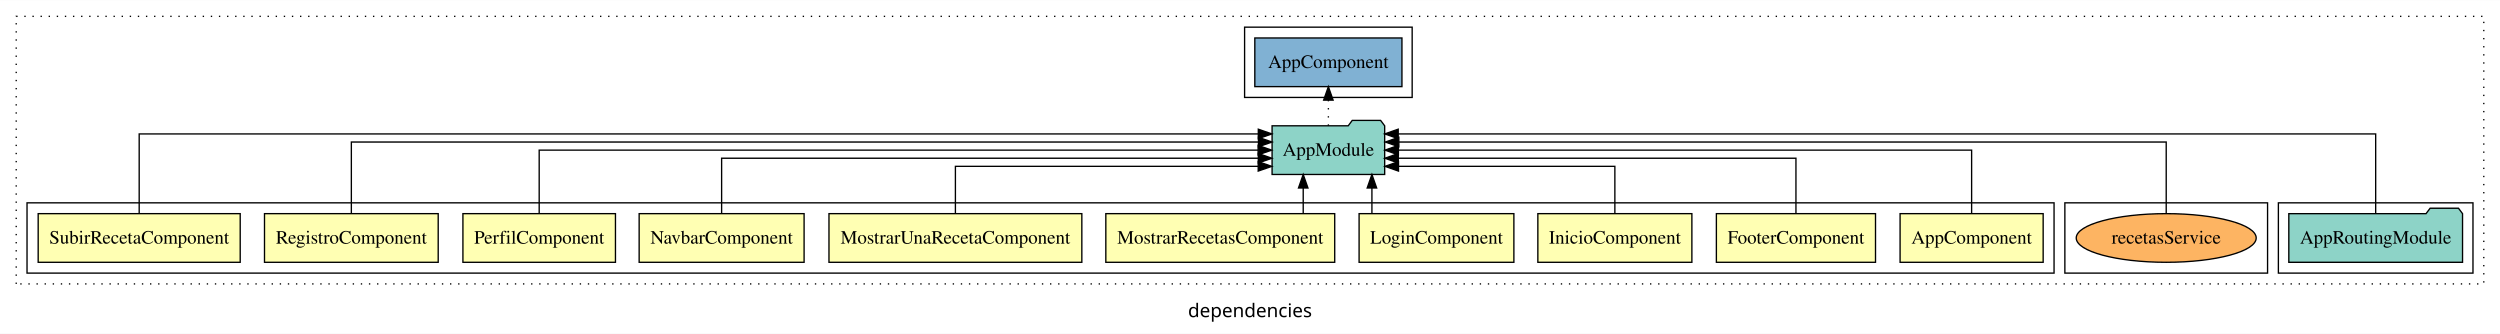
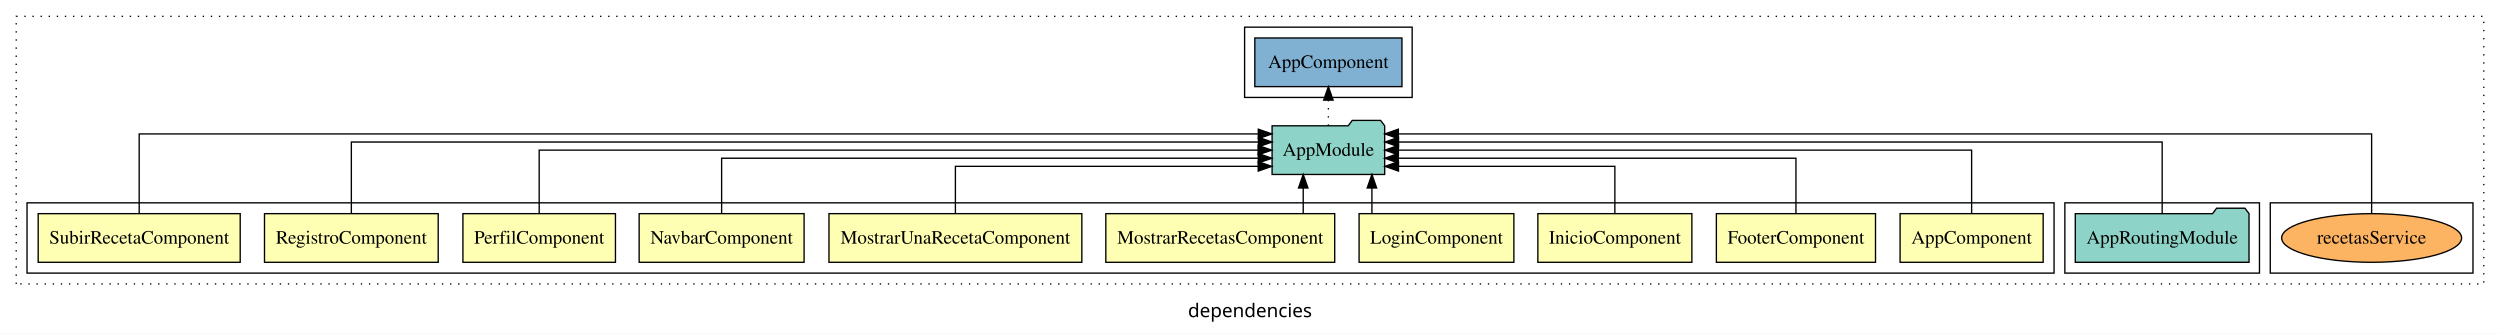
<svg xmlns="http://www.w3.org/2000/svg" width="1850pt" height="247pt" viewBox="0.00 0.00 1850.00 246.80">
  <g id="graph0" class="graph" transform="scale(1 1) rotate(0) translate(4 242.8)">
    <polygon fill="white" stroke="transparent" points="-4,4 -4,-242.8 1846,-242.8 1846,4 -4,4" />
    <text text-anchor="middle" x="921" y="-8.2" font-family="sans-serif" font-size="14.00">dependencies</text>
    <g id="clust1" class="cluster">
      <polygon fill="none" stroke="black" stroke-dasharray="1,5" points="8,-32.8 8,-230.8 1834,-230.8 1834,-32.8 8,-32.8" />
    </g>
    <g id="clust15" class="cluster">
      <polygon fill="none" stroke="black" points="917,-170.8 917,-222.8 1041,-222.8 1041,-170.8 917,-170.8" />
    </g>
+     <g id="clust16" class="cluster">
+       <polygon fill="none" stroke="black" points="1676,-40.8 1676,-92.8 1826,-92.8 1826,-40.8 1676,-40.8" />
+     </g>
    <g id="clust13" class="cluster">
-       <polygon fill="none" stroke="black" points="1682,-40.8 1682,-92.8 1826,-92.8 1826,-40.8 1682,-40.8" />
-     </g>
-     <g id="clust16" class="cluster">
-       <polygon fill="none" stroke="black" points="1524,-40.8 1524,-92.8 1674,-92.8 1674,-40.8 1524,-40.8" />
+       <polygon fill="none" stroke="black" points="1524,-40.8 1524,-92.8 1668,-92.8 1668,-40.8 1524,-40.8" />
    </g>
    <g id="clust2" class="cluster">
      <polygon fill="none" stroke="black" points="16,-40.8 16,-92.8 1516,-92.8 1516,-40.8 16,-40.8" />
    </g>
    <g id="node1" class="node">
      <polygon fill="#ffffb3" stroke="black" points="1507.94,-84.8 1402.06,-84.8 1402.06,-48.8 1507.94,-48.8 1507.94,-84.8" />
      <text text-anchor="middle" x="1455" y="-62.6" font-family="Times,serif" font-size="14.00">AppComponent</text>
    </g>
    <g id="node11" class="node">
      <polygon fill="#8dd3c7" stroke="black" points="1020.66,-149.8 1017.66,-153.8 996.66,-153.8 993.66,-149.8 937.34,-149.8 937.34,-113.8 1020.66,-113.8 1020.66,-149.8" />
      <text text-anchor="middle" x="979" y="-127.6" font-family="Times,serif" font-size="14.00">AppModule</text>
    </g>
    <g id="edge1" class="edge">
      <path fill="none" stroke="black" d="M1455,-84.91C1455,-104.14 1455,-131.8 1455,-131.8 1455,-131.8 1030.82,-131.8 1030.82,-131.8" />
      <polygon fill="black" stroke="black" points="1030.82,-128.3 1020.82,-131.8 1030.82,-135.3 1030.82,-128.3" />
    </g>
    <g id="node2" class="node">
      <polygon fill="#ffffb3" stroke="black" points="1383.88,-84.8 1266.12,-84.8 1266.12,-48.8 1383.88,-48.8 1383.88,-84.8" />
      <text text-anchor="middle" x="1325" y="-62.6" font-family="Times,serif" font-size="14.00">FooterComponent</text>
    </g>
    <g id="edge2" class="edge">
      <path fill="none" stroke="black" d="M1325,-84.82C1325,-102.17 1325,-125.8 1325,-125.8 1325,-125.8 1030.74,-125.8 1030.74,-125.8" />
      <polygon fill="black" stroke="black" points="1030.74,-122.3 1020.74,-125.8 1030.74,-129.3 1030.74,-122.3" />
    </g>
    <g id="node3" class="node">
      <polygon fill="#ffffb3" stroke="black" points="1247.99,-84.8 1134.01,-84.8 1134.01,-48.8 1247.99,-48.8 1247.99,-84.8" />
      <text text-anchor="middle" x="1191" y="-62.6" font-family="Times,serif" font-size="14.00">InicioComponent</text>
    </g>
    <g id="edge3" class="edge">
      <path fill="none" stroke="black" d="M1191,-85.04C1191,-100.37 1191,-119.8 1191,-119.8 1191,-119.8 1030.88,-119.8 1030.88,-119.8" />
      <polygon fill="black" stroke="black" points="1030.88,-116.3 1020.88,-119.8 1030.88,-123.3 1030.88,-116.3" />
    </g>
    <g id="node4" class="node">
      <polygon fill="#ffffb3" stroke="black" points="1116.27,-84.8 1001.73,-84.8 1001.73,-48.8 1116.27,-48.8 1116.27,-84.8" />
      <text text-anchor="middle" x="1059" y="-62.6" font-family="Times,serif" font-size="14.00">LoginComponent</text>
    </g>
    <g id="edge4" class="edge">
      <path fill="none" stroke="black" d="M1011.22,-84.91C1011.22,-84.91 1011.22,-103.79 1011.22,-103.79" />
      <polygon fill="black" stroke="black" points="1007.72,-103.79 1011.22,-113.79 1014.72,-103.79 1007.72,-103.79" />
    </g>
    <g id="node5" class="node">
      <polygon fill="#ffffb3" stroke="black" points="983.69,-84.8 814.31,-84.8 814.31,-48.8 983.69,-48.8 983.69,-84.8" />
      <text text-anchor="middle" x="899" y="-62.6" font-family="Times,serif" font-size="14.00">MostrarRecetasComponent</text>
    </g>
    <g id="edge5" class="edge">
      <path fill="none" stroke="black" d="M960.38,-84.91C960.38,-84.91 960.38,-103.79 960.38,-103.79" />
      <polygon fill="black" stroke="black" points="956.88,-103.79 960.38,-113.79 963.88,-103.79 956.88,-103.79" />
    </g>
    <g id="node6" class="node">
      <polygon fill="#ffffb3" stroke="black" points="796.56,-84.8 609.44,-84.8 609.44,-48.8 796.56,-48.8 796.56,-84.8" />
      <text text-anchor="middle" x="703" y="-62.6" font-family="Times,serif" font-size="14.00">MostrarUnaRecetaComponent</text>
    </g>
    <g id="edge6" class="edge">
      <path fill="none" stroke="black" d="M703,-85.04C703,-100.37 703,-119.8 703,-119.8 703,-119.8 927.08,-119.8 927.08,-119.8" />
      <polygon fill="black" stroke="black" points="927.08,-123.3 937.08,-119.8 927.08,-116.3 927.08,-123.3" />
    </g>
    <g id="node7" class="node">
      <polygon fill="#ffffb3" stroke="black" points="591.03,-84.8 468.97,-84.8 468.97,-48.8 591.03,-48.8 591.03,-84.8" />
      <text text-anchor="middle" x="530" y="-62.6" font-family="Times,serif" font-size="14.00">NavbarComponent</text>
    </g>
    <g id="edge7" class="edge">
      <path fill="none" stroke="black" d="M530,-84.82C530,-102.17 530,-125.8 530,-125.8 530,-125.8 927.16,-125.8 927.16,-125.8" />
      <polygon fill="black" stroke="black" points="927.16,-129.3 937.16,-125.8 927.16,-122.3 927.16,-129.3" />
    </g>
    <g id="node8" class="node">
      <polygon fill="#ffffb3" stroke="black" points="451.44,-84.8 338.56,-84.8 338.56,-48.8 451.44,-48.8 451.44,-84.8" />
      <text text-anchor="middle" x="395" y="-62.6" font-family="Times,serif" font-size="14.00">PerfilComponent</text>
    </g>
    <g id="edge8" class="edge">
      <path fill="none" stroke="black" d="M395,-84.91C395,-104.14 395,-131.8 395,-131.8 395,-131.8 927,-131.8 927,-131.8" />
      <polygon fill="black" stroke="black" points="927,-135.3 937,-131.8 927,-128.3 927,-135.3" />
    </g>
    <g id="node9" class="node">
      <polygon fill="#ffffb3" stroke="black" points="320.27,-84.8 191.73,-84.8 191.73,-48.8 320.27,-48.8 320.27,-84.8" />
      <text text-anchor="middle" x="256" y="-62.6" font-family="Times,serif" font-size="14.00">RegistroComponent</text>
    </g>
    <g id="edge9" class="edge">
      <path fill="none" stroke="black" d="M256,-85.08C256,-106.12 256,-137.8 256,-137.8 256,-137.8 927.27,-137.8 927.27,-137.8" />
      <polygon fill="black" stroke="black" points="927.27,-141.3 937.27,-137.8 927.27,-134.3 927.27,-141.3" />
    </g>
    <g id="node10" class="node">
      <polygon fill="#ffffb3" stroke="black" points="173.75,-84.8 24.25,-84.8 24.25,-48.8 173.75,-48.8 173.75,-84.8" />
      <text text-anchor="middle" x="99" y="-62.6" font-family="Times,serif" font-size="14.00">SubirRecetaComponent</text>
    </g>
    <g id="edge10" class="edge">
      <path fill="none" stroke="black" d="M99,-85.05C99,-107.82 99,-143.8 99,-143.8 99,-143.8 927.15,-143.8 927.15,-143.8" />
      <polygon fill="black" stroke="black" points="927.15,-147.3 937.15,-143.8 927.15,-140.3 927.15,-147.3" />
    </g>
    <g id="node13" class="node">
      <polygon fill="#80b1d3" stroke="black" points="1033.44,-214.8 924.56,-214.8 924.56,-178.8 1033.44,-178.8 1033.44,-214.8" />
      <text text-anchor="middle" x="979" y="-192.6" font-family="Times,serif" font-size="14.00">AppComponent </text>
    </g>
    <g id="edge12" class="edge">
      <path fill="none" stroke="black" stroke-dasharray="1,5" d="M979,-149.91C979,-149.91 979,-168.79 979,-168.79" />
      <polygon fill="black" stroke="black" points="975.5,-168.79 979,-178.79 982.5,-168.79 975.5,-168.79" />
    </g>
    <g id="node12" class="node">
-       <polygon fill="#8dd3c7" stroke="black" points="1818.28,-84.8 1815.28,-88.8 1794.28,-88.8 1791.28,-84.8 1689.72,-84.8 1689.72,-48.8 1818.28,-48.8 1818.28,-84.8" />
-       <text text-anchor="middle" x="1754" y="-62.6" font-family="Times,serif" font-size="14.00">AppRoutingModule</text>
+       <polygon fill="#8dd3c7" stroke="black" points="1660.28,-84.8 1657.28,-88.8 1636.28,-88.8 1633.28,-84.8 1531.72,-84.8 1531.72,-48.8 1660.28,-48.8 1660.28,-84.8" />
+       <text text-anchor="middle" x="1596" y="-62.6" font-family="Times,serif" font-size="14.00">AppRoutingModule</text>
    </g>
    <g id="edge11" class="edge">
-       <path fill="none" stroke="black" d="M1754,-85.05C1754,-107.82 1754,-143.8 1754,-143.8 1754,-143.8 1030.67,-143.8 1030.67,-143.8" />
-       <polygon fill="black" stroke="black" points="1030.67,-140.3 1020.67,-143.8 1030.67,-147.3 1030.67,-140.3" />
+       <path fill="none" stroke="black" d="M1596,-85.08C1596,-106.12 1596,-137.8 1596,-137.8 1596,-137.8 1030.92,-137.8 1030.92,-137.8" />
+       <polygon fill="black" stroke="black" points="1030.92,-134.3 1020.92,-137.8 1030.92,-141.3 1030.92,-134.3" />
    </g>
    <g id="node14" class="node">
-       <ellipse fill="#fdb462" stroke="black" cx="1599" cy="-66.8" rx="66.59" ry="18" />
-       <text text-anchor="middle" x="1599" y="-62.6" font-family="Times,serif" font-size="14.00">recetasService</text>
+       <ellipse fill="#fdb462" stroke="black" cx="1751" cy="-66.8" rx="66.59" ry="18" />
+       <text text-anchor="middle" x="1751" y="-62.6" font-family="Times,serif" font-size="14.00">recetasService</text>
    </g>
    <g id="edge13" class="edge">
-       <path fill="none" stroke="black" d="M1599,-85.08C1599,-106.12 1599,-137.8 1599,-137.8 1599,-137.8 1031.13,-137.8 1031.13,-137.8" />
-       <polygon fill="black" stroke="black" points="1031.13,-134.3 1021.13,-137.8 1031.13,-141.3 1031.13,-134.3" />
+       <path fill="none" stroke="black" d="M1751,-85.05C1751,-107.82 1751,-143.8 1751,-143.8 1751,-143.8 1030.78,-143.8 1030.78,-143.8" />
+       <polygon fill="black" stroke="black" points="1030.78,-140.3 1020.78,-143.8 1030.78,-147.3 1030.78,-140.3" />
    </g>
  </g>
</svg>
